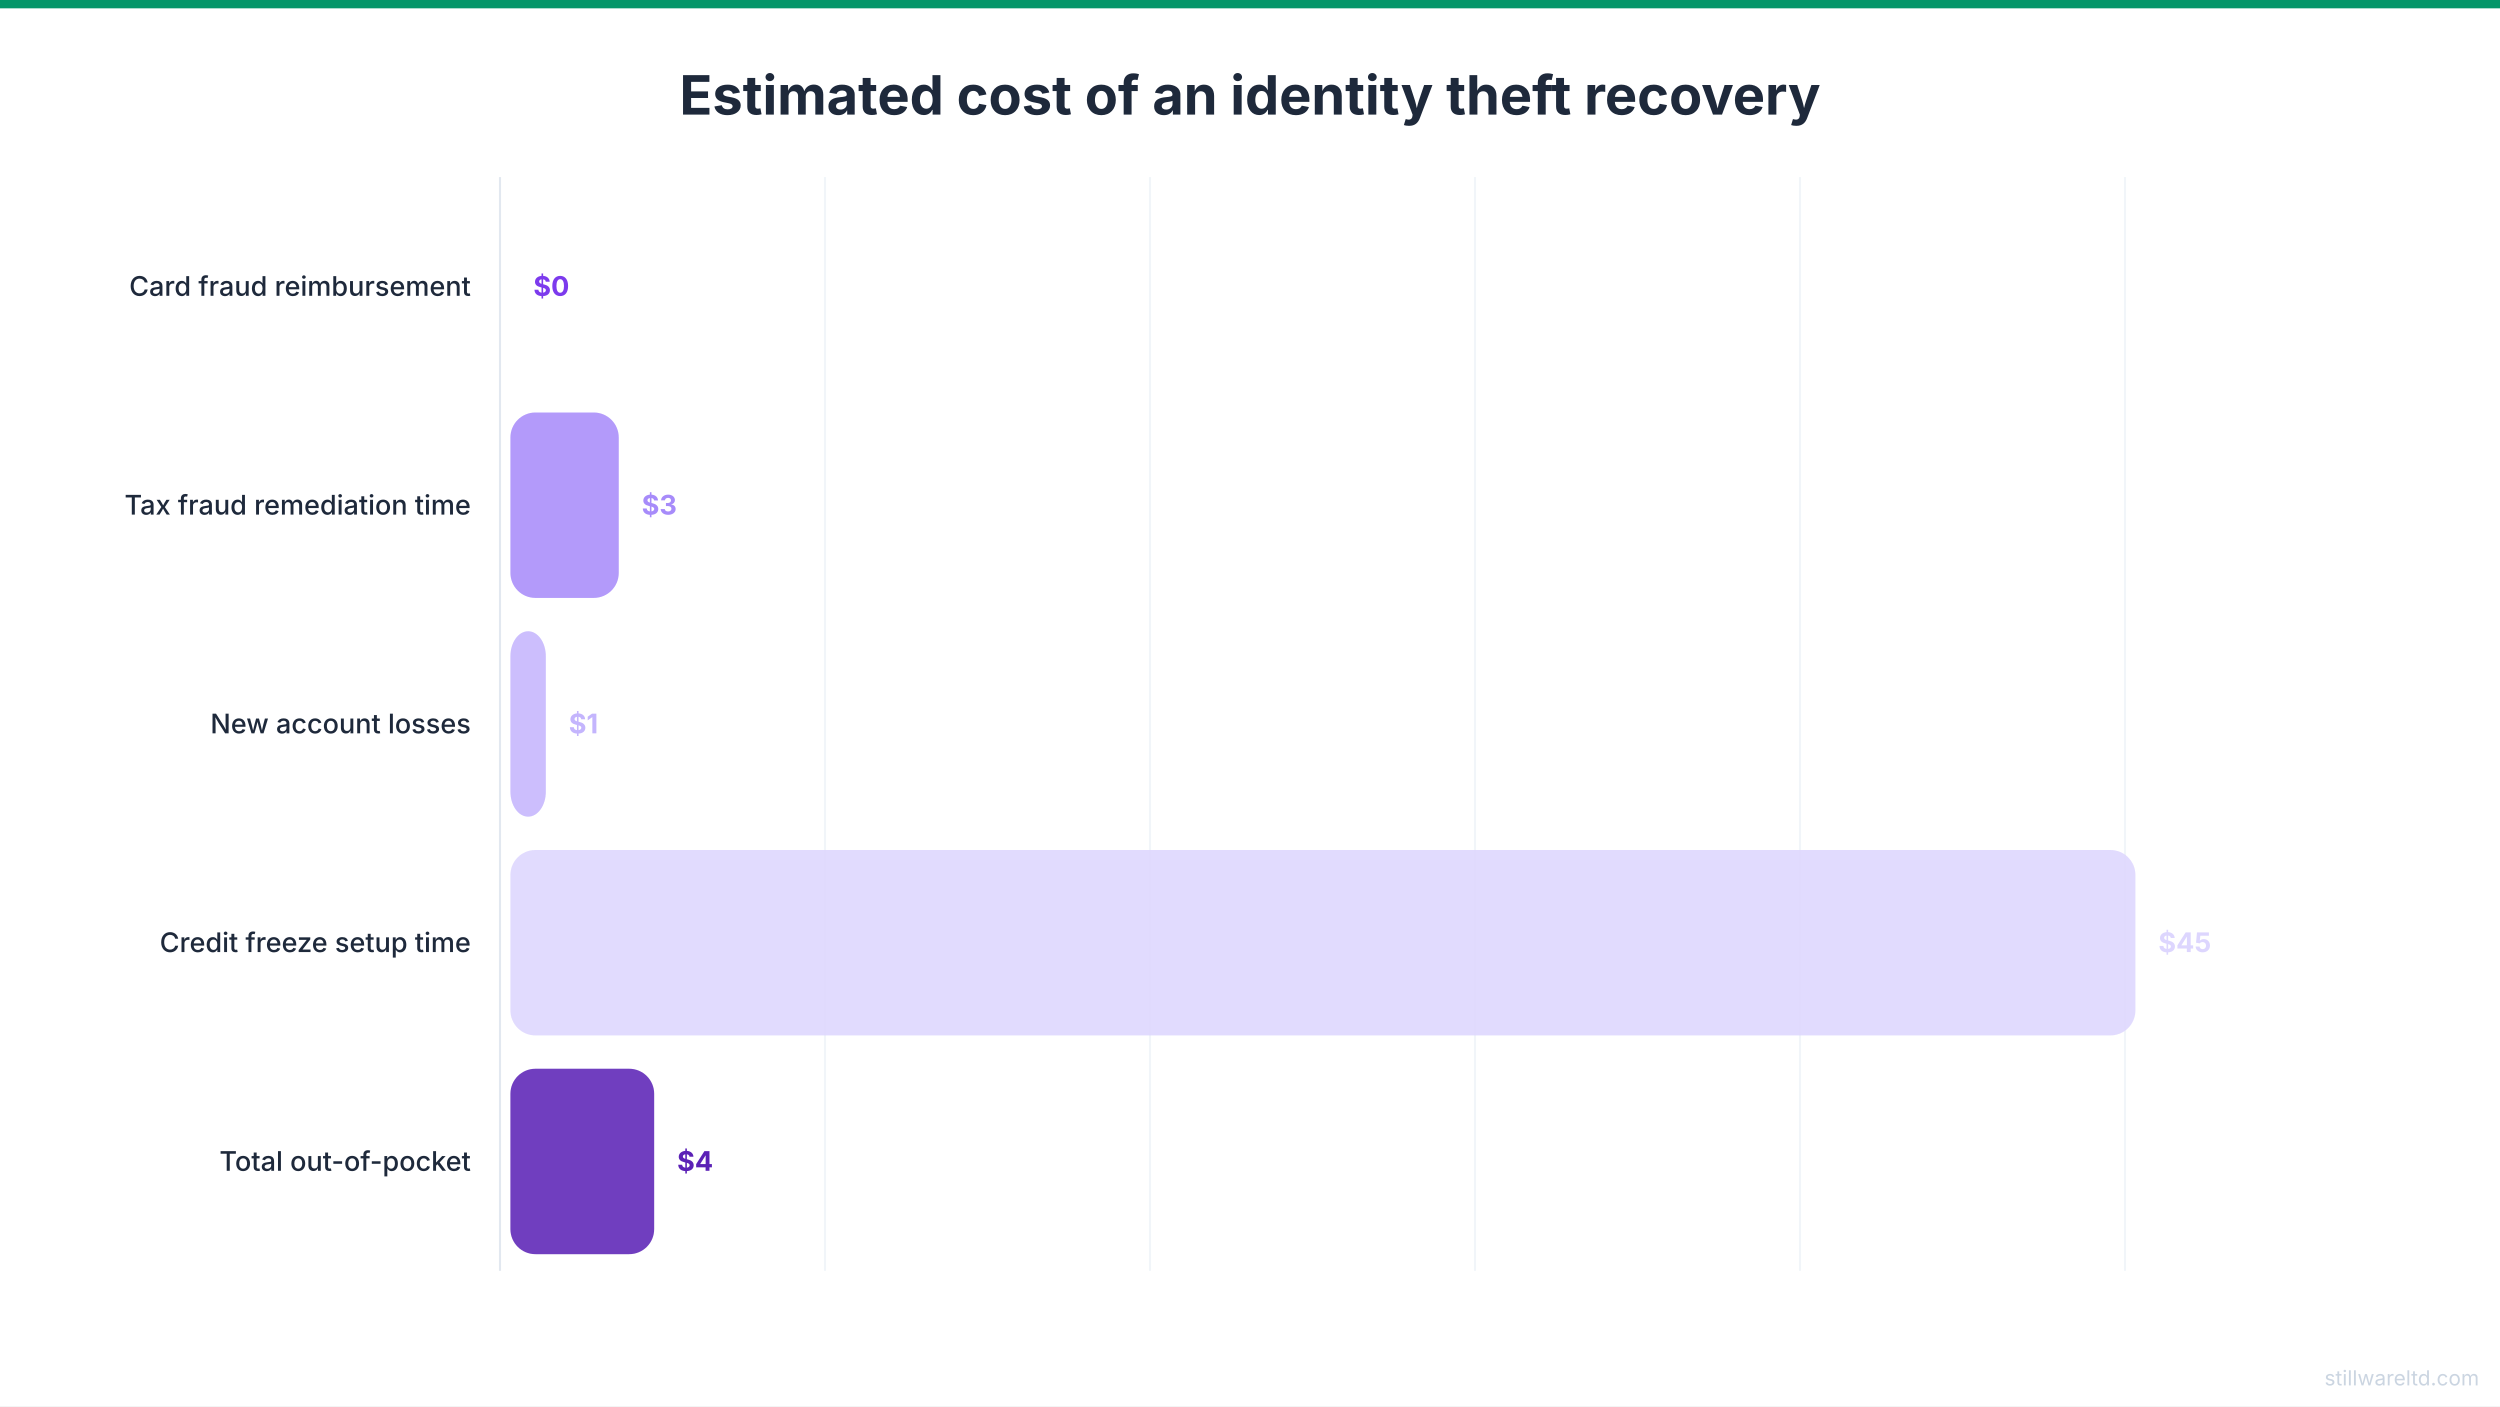
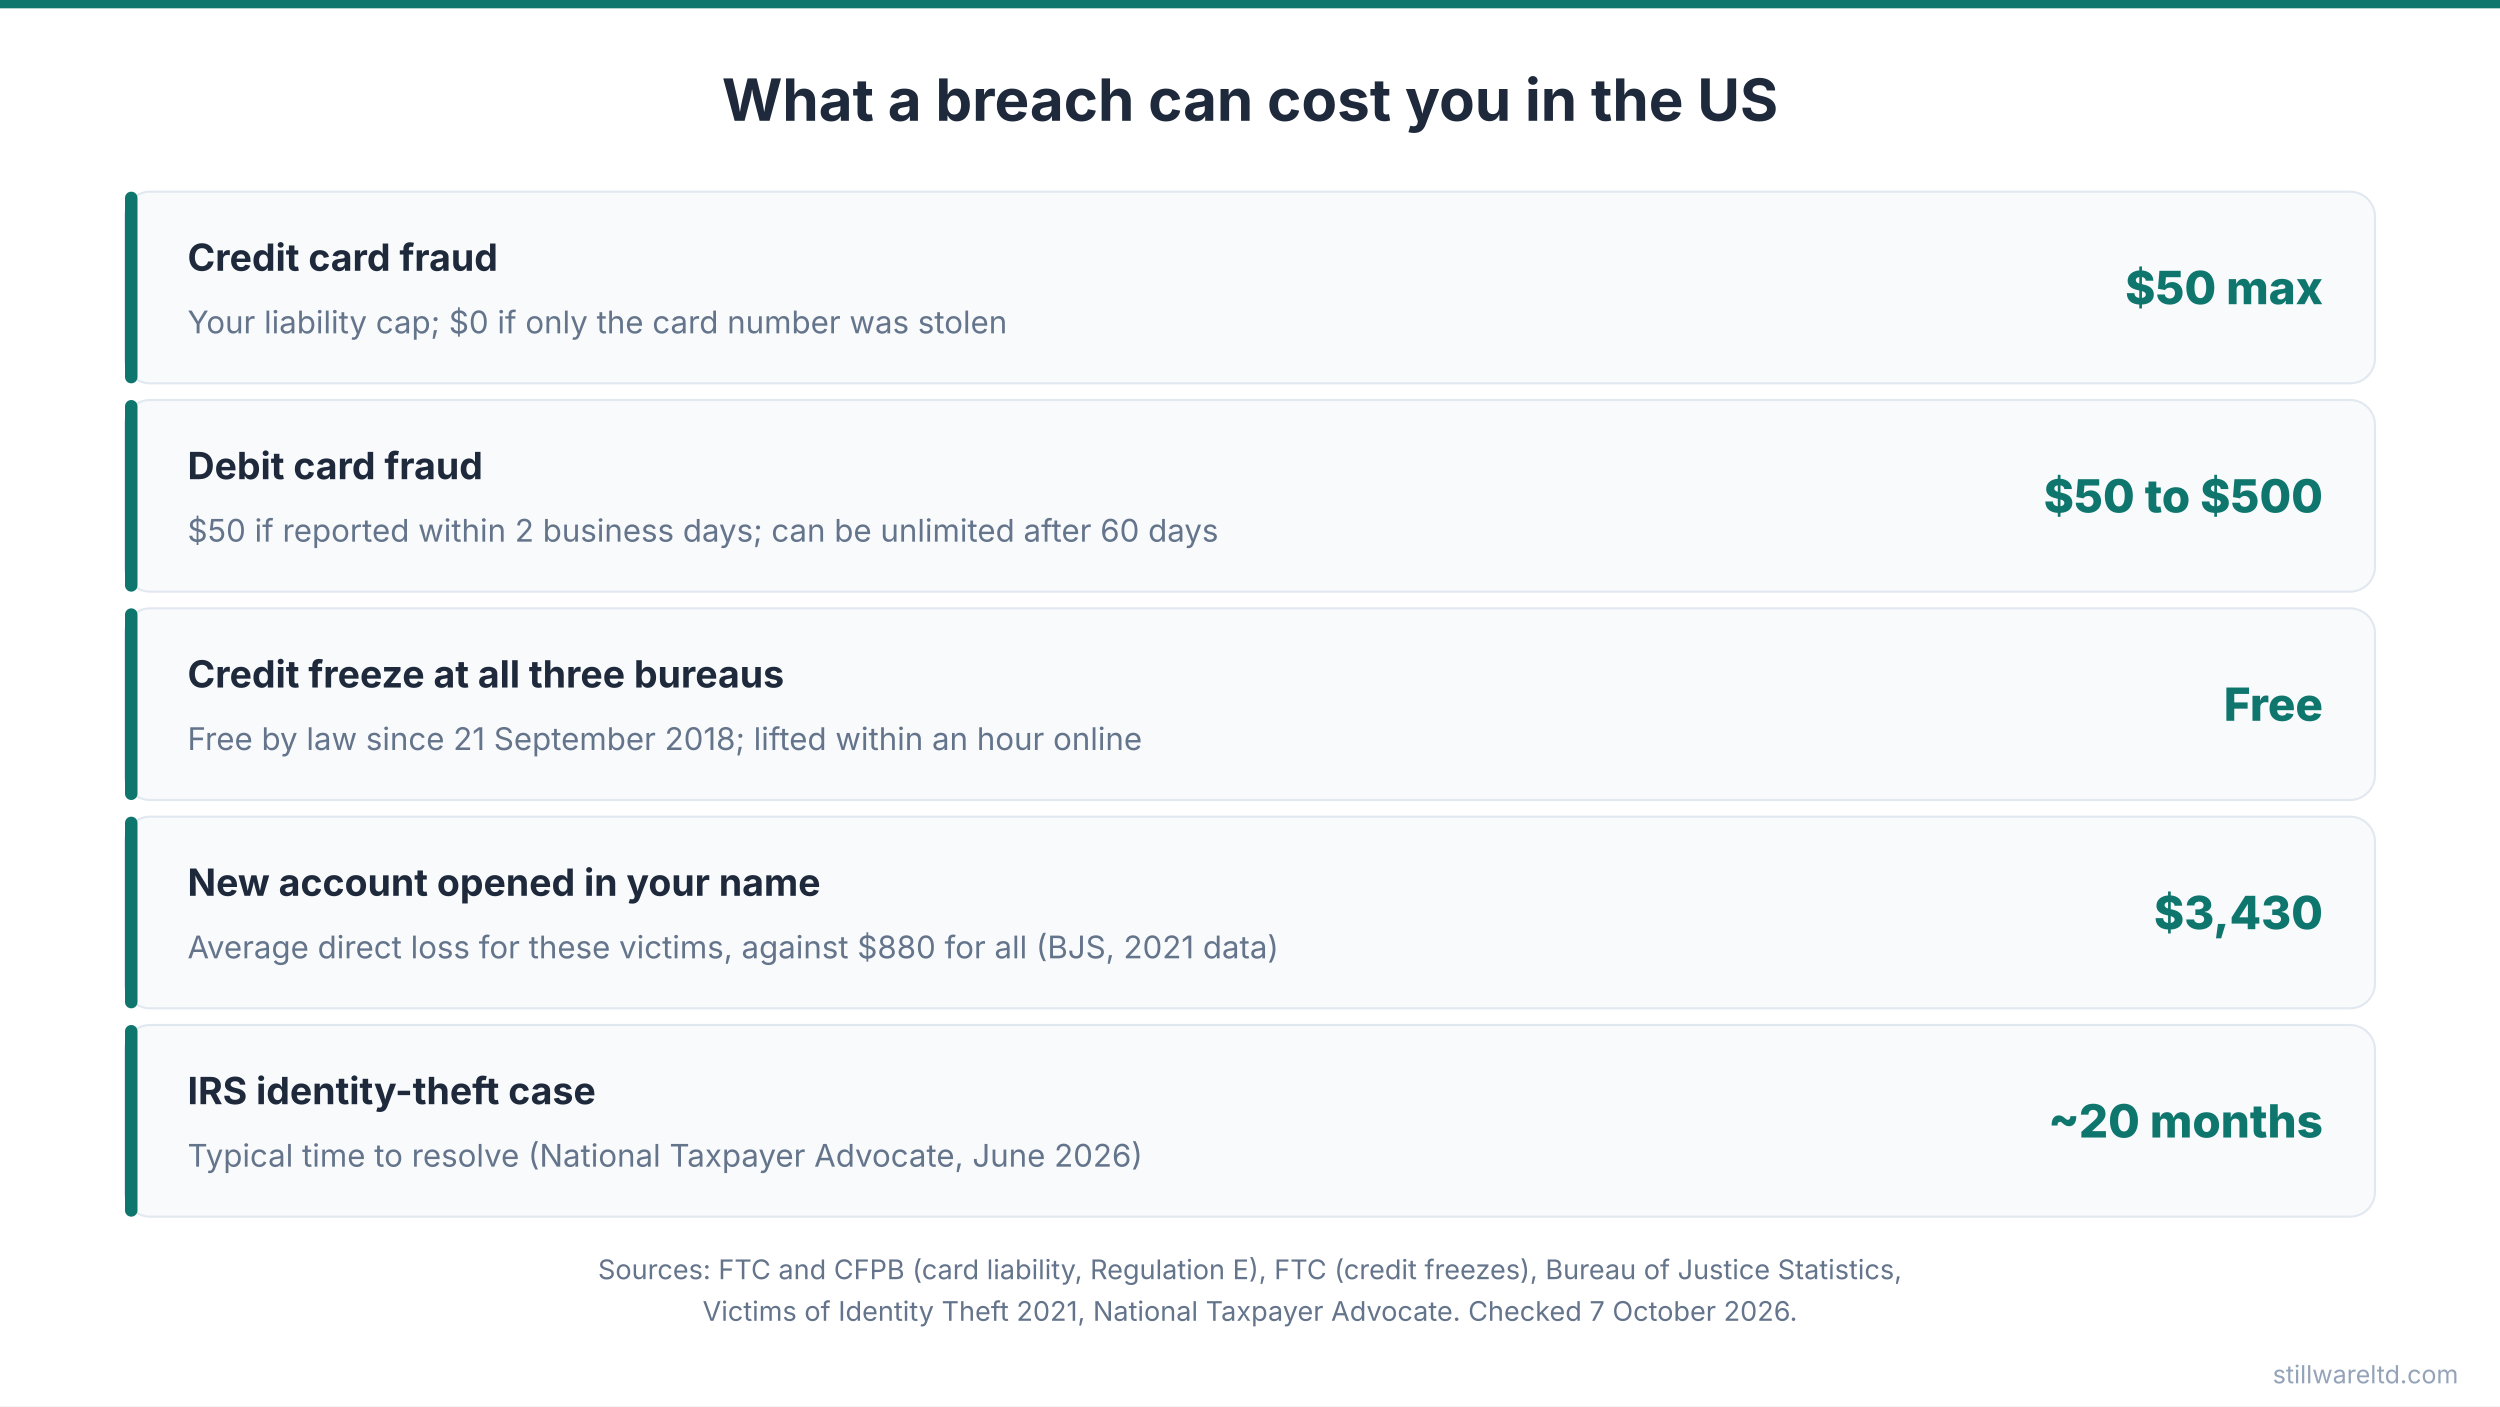
- <svg xmlns="http://www.w3.org/2000/svg" viewBox="0 0 1200 675" width="1200" height="675">
+ <svg xmlns="http://www.w3.org/2000/svg" viewBox="0 0 1200 675" width="1200" height="675" role="img" aria-label="What a breach can cost you in the US">
  <style>
    text { font-family: Inter, system-ui, -apple-system, sans-serif; }
  </style>
  <rect width="1200" height="675" fill="#ffffff" />
-   <rect width="1200" height="4" fill="#059669" />
-   <text x="600" y="55" text-anchor="middle" font-size="26" font-weight="700" fill="#1e293b">Estimated cost of an identity theft recovery</text>
-   <line x1="240" y1="85" x2="240" y2="610" stroke="#e2e8f0" stroke-width="1" />
-   <line x1="396" y1="85" x2="396" y2="610" stroke="#f1f5f9" stroke-width="1" />
-   <line x1="552" y1="85" x2="552" y2="610" stroke="#f1f5f9" stroke-width="1" />
-   <line x1="708" y1="85" x2="708" y2="610" stroke="#f1f5f9" stroke-width="1" />
-   <line x1="864" y1="85" x2="864" y2="610" stroke="#f1f5f9" stroke-width="1" />
-   <line x1="1020" y1="85" x2="1020" y2="610" stroke="#f1f5f9" stroke-width="1" />
-   <text x="226" y="142" text-anchor="end" font-size="13" font-weight="500" fill="#1e293b">Card fraud reimbursement</text>
-   <rect x="245" y="93" width="0" height="89" rx="12" fill="#7c3aed" opacity="0.85" />
-   <rect x="245" y="93" width="0" height="89" rx="12" fill="#7c3aed" opacity="0.12" />
-   <text x="256" y="142" font-size="13" font-weight="700" fill="#7c3aed">$0</text>
-   <text x="226" y="247" text-anchor="end" font-size="13" font-weight="500" fill="#1e293b">Tax fraud remediation time</text>
-   <rect x="245" y="198" width="52" height="89" rx="12" fill="#a78bfa" opacity="0.85" />
-   <rect x="245" y="198" width="52" height="89" rx="12" fill="#a78bfa" opacity="0.12" />
-   <text x="308" y="247" font-size="13" font-weight="700" fill="#a78bfa">$3</text>
-   <text x="226" y="352" text-anchor="end" font-size="13" font-weight="500" fill="#1e293b">New account losses</text>
-   <rect x="245" y="303" width="17" height="89" rx="12" fill="#c4b5fd" opacity="0.85" />
-   <rect x="245" y="303" width="17" height="89" rx="12" fill="#c4b5fd" opacity="0.12" />
-   <text x="273" y="352" font-size="13" font-weight="700" fill="#c4b5fd">$1</text>
-   <text x="226" y="457" text-anchor="end" font-size="13" font-weight="500" fill="#1e293b">Credit freeze setup time</text>
-   <rect x="245" y="408" width="780" height="89" rx="12" fill="#ddd6fe" opacity="0.85" />
-   <rect x="245" y="408" width="780" height="89" rx="12" fill="#ddd6fe" opacity="0.12" />
-   <text x="1036" y="457" font-size="13" font-weight="700" fill="#ddd6fe">$45</text>
-   <text x="226" y="562" text-anchor="end" font-size="13" font-weight="500" fill="#1e293b">Total out-of-pocket</text>
-   <rect x="245" y="513" width="69" height="89" rx="12" fill="#5b21b6" opacity="0.85" />
-   <rect x="245" y="513" width="69" height="89" rx="12" fill="#5b21b6" opacity="0.12" />
-   <text x="325" y="562" font-size="13" font-weight="700" fill="#5b21b6">$4</text>
-   <text x="1190" y="665" text-anchor="end" font-size="10" fill="#cbd5e1">stillwareltd.com</text>
+   <rect width="1200" height="4" fill="#0f766e" />
+   <text x="600" y="58" text-anchor="middle" font-size="28" font-weight="700" fill="#1e293b">What a breach can cost you in the US</text>
+   <rect x="60" y="92" width="1080" height="92" rx="12" fill="#f8fafc" stroke="#e2e8f0" />
+   <rect x="60" y="92" width="6" height="92" rx="3" fill="#0f766e" />
+   <text x="90" y="130" font-size="18" font-weight="700" fill="#1e293b">Credit card fraud</text>
+   <text x="90" y="160" font-size="15" fill="#64748b">Your liability cap; $0 if only the card number was stolen</text>
+   <text x="1115" y="146" text-anchor="end" font-size="22" font-weight="800" fill="#0f766e">$50 max</text>
+   <rect x="60" y="192" width="1080" height="92" rx="12" fill="#f8fafc" stroke="#e2e8f0" />
+   <rect x="60" y="192" width="6" height="92" rx="3" fill="#0f766e" />
+   <text x="90" y="230" font-size="18" font-weight="700" fill="#1e293b">Debit card fraud</text>
+   <text x="90" y="260" font-size="15" fill="#64748b">$50 if reported within 2 business days; can be unlimited after 60 days</text>
+   <text x="1115" y="246" text-anchor="end" font-size="22" font-weight="800" fill="#0f766e">$50 to $500</text>
+   <rect x="60" y="292" width="1080" height="92" rx="12" fill="#f8fafc" stroke="#e2e8f0" />
+   <rect x="60" y="292" width="6" height="92" rx="3" fill="#0f766e" />
+   <text x="90" y="330" font-size="18" font-weight="700" fill="#1e293b">Credit freeze at all three bureaus</text>
+   <text x="90" y="360" font-size="15" fill="#64748b">Free by law since 21 September 2018; lifted within an hour online</text>
+   <text x="1115" y="346" text-anchor="end" font-size="22" font-weight="800" fill="#0f766e">Free</text>
+   <rect x="60" y="392" width="1080" height="92" rx="12" fill="#f8fafc" stroke="#e2e8f0" />
+   <rect x="60" y="392" width="6" height="92" rx="3" fill="#0f766e" />
+   <text x="90" y="430" font-size="18" font-weight="700" fill="#1e293b">New account opened in your name</text>
+   <text x="90" y="460" font-size="15" fill="#64748b">Average direct loss for these victims, against $880 for all (BJS, 2021 data)</text>
+   <text x="1115" y="446" text-anchor="end" font-size="22" font-weight="800" fill="#0f766e">$3,430</text>
+   <rect x="60" y="492" width="1080" height="92" rx="12" fill="#f8fafc" stroke="#e2e8f0" />
+   <rect x="60" y="492" width="6" height="92" rx="3" fill="#0f766e" />
+   <text x="90" y="530" font-size="18" font-weight="700" fill="#1e293b">IRS identity-theft case</text>
+   <text x="90" y="560" font-size="15" fill="#64748b">Typical time to resolve (National Taxpayer Advocate, June 2026)</text>
+   <text x="1115" y="546" text-anchor="end" font-size="22" font-weight="800" fill="#0f766e">~20 months</text>
+   <text x="600" y="614" text-anchor="middle" font-size="13" fill="#64748b">Sources: FTC and CFPB (card liability, Regulation E), FTC (credit freezes), Bureau of Justice Statistics,</text>
+   <text x="600" y="634" text-anchor="middle" font-size="13" fill="#64748b">Victims of Identity Theft 2021, National Taxpayer Advocate. Checked 7 October 2026.</text>
+   <text x="1180" y="664" text-anchor="end" font-size="12" fill="#94a3b8">stillwareltd.com</text>
</svg>
